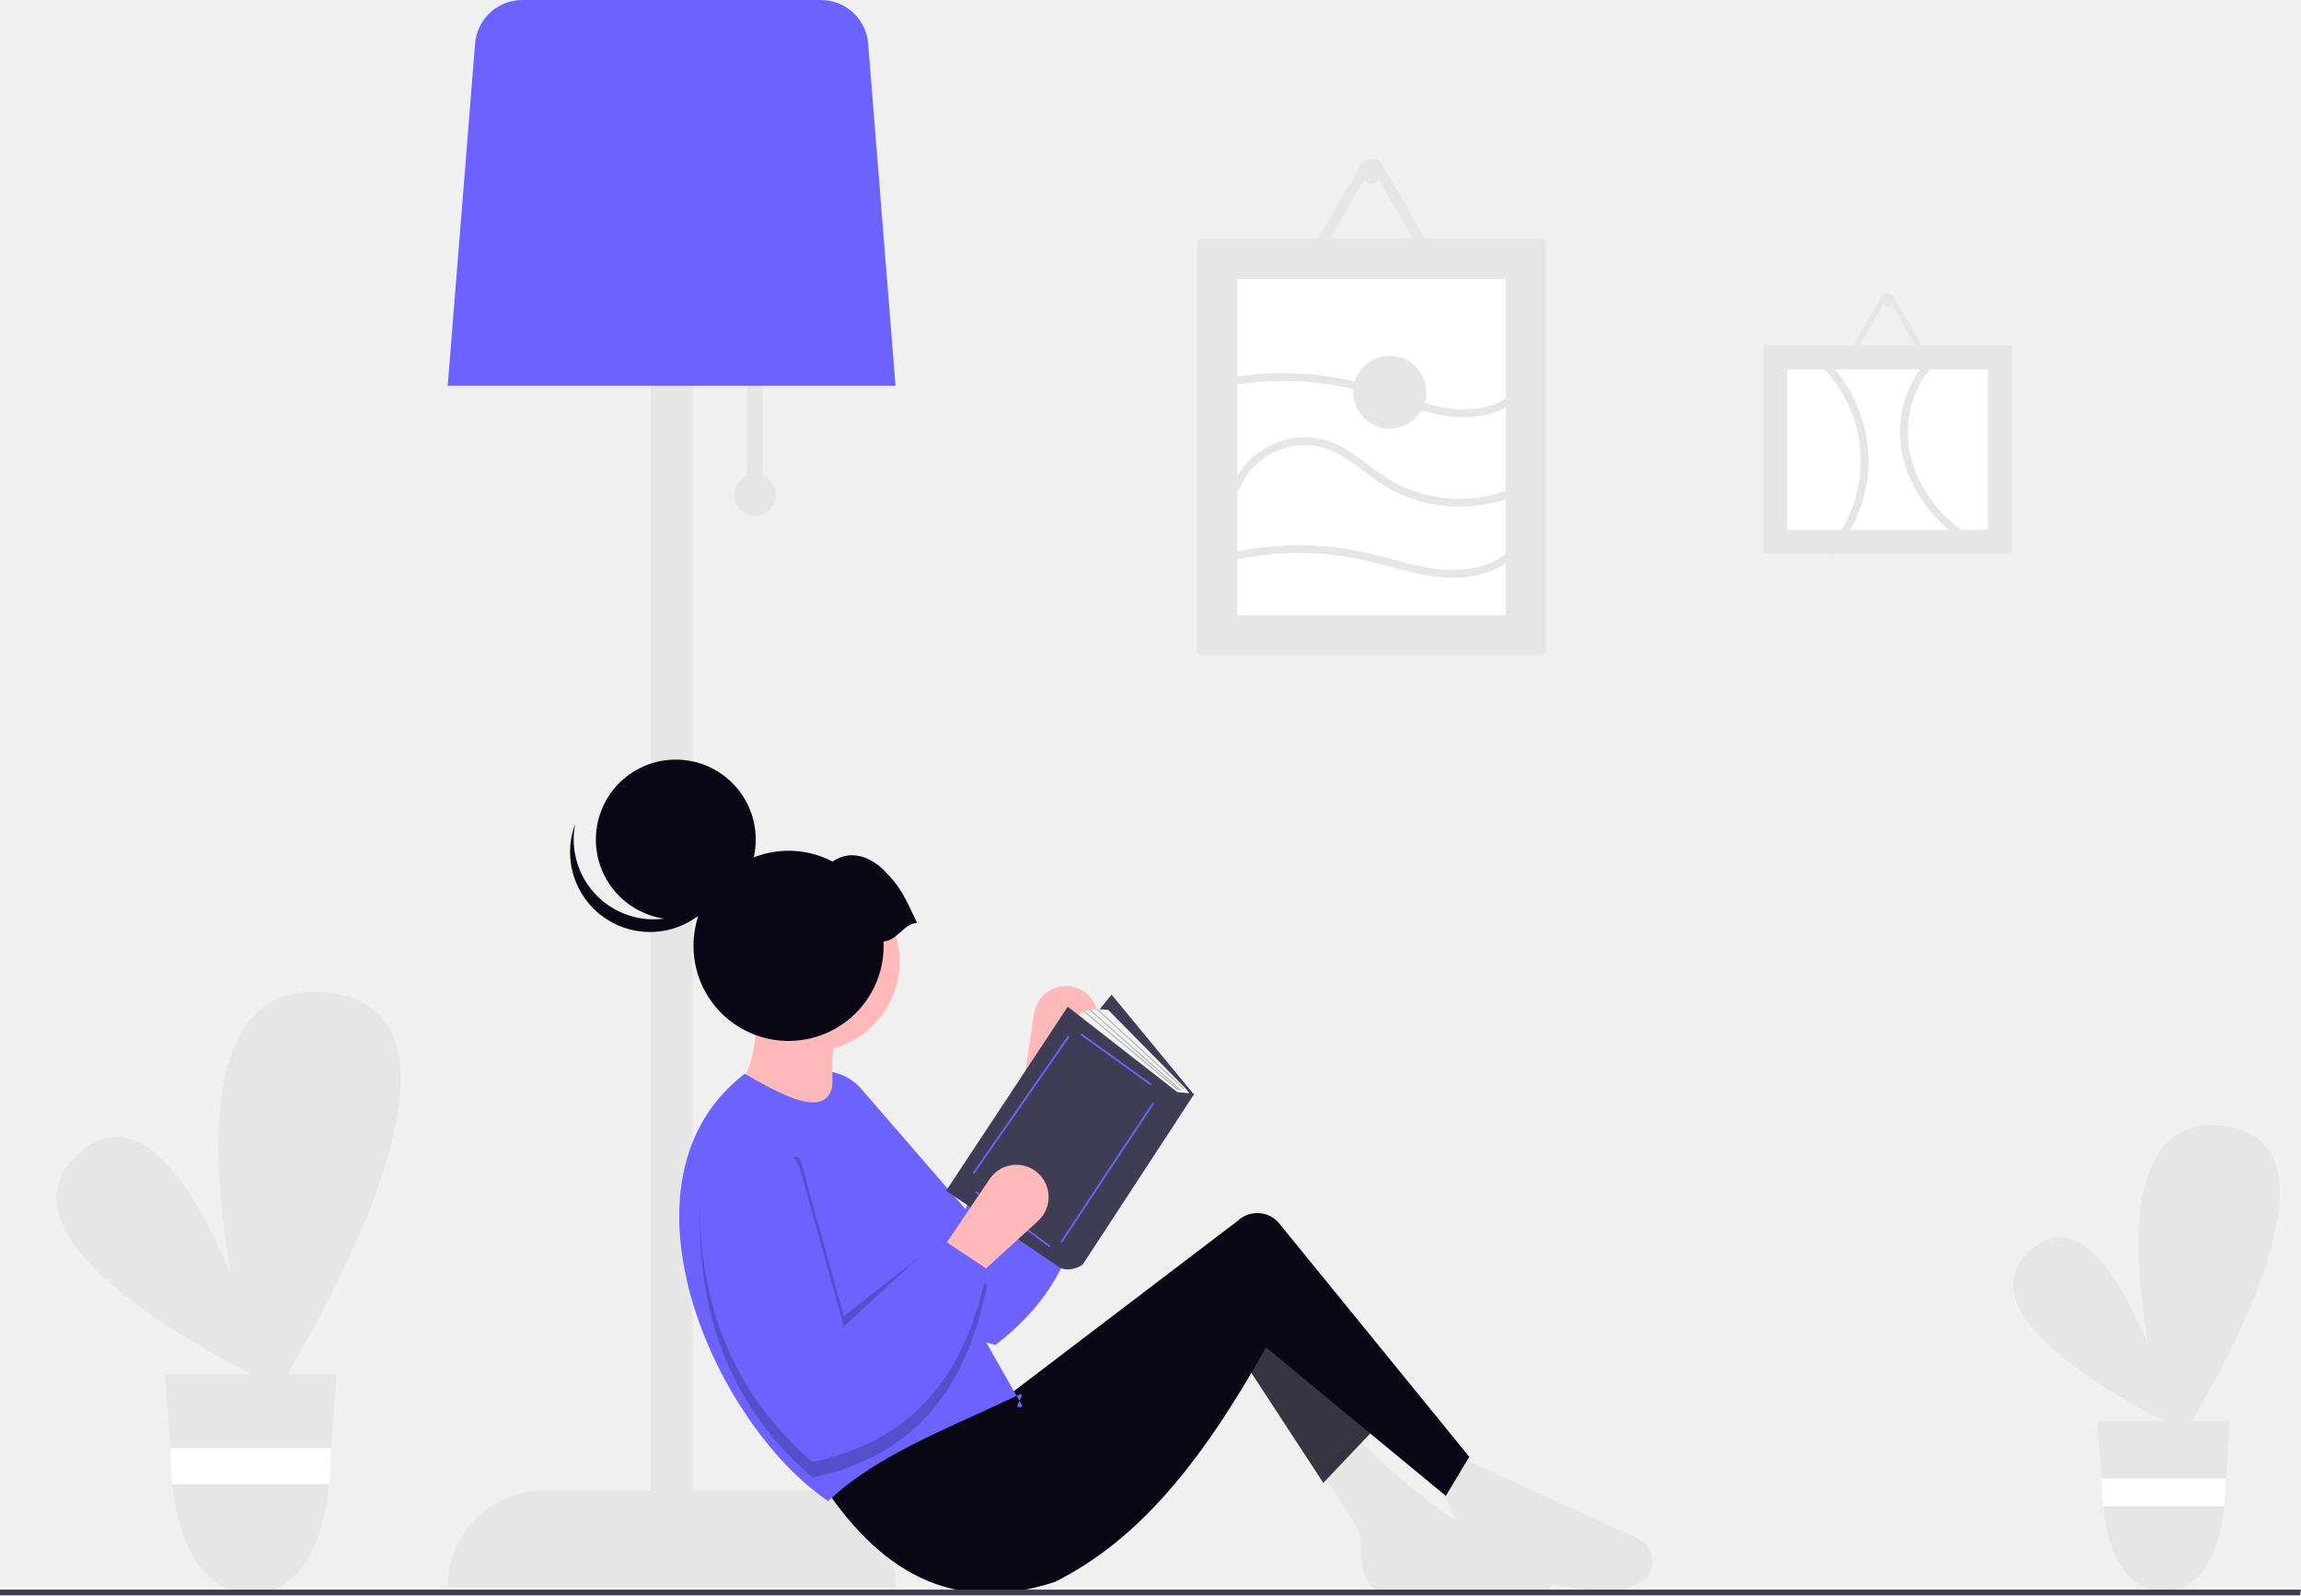
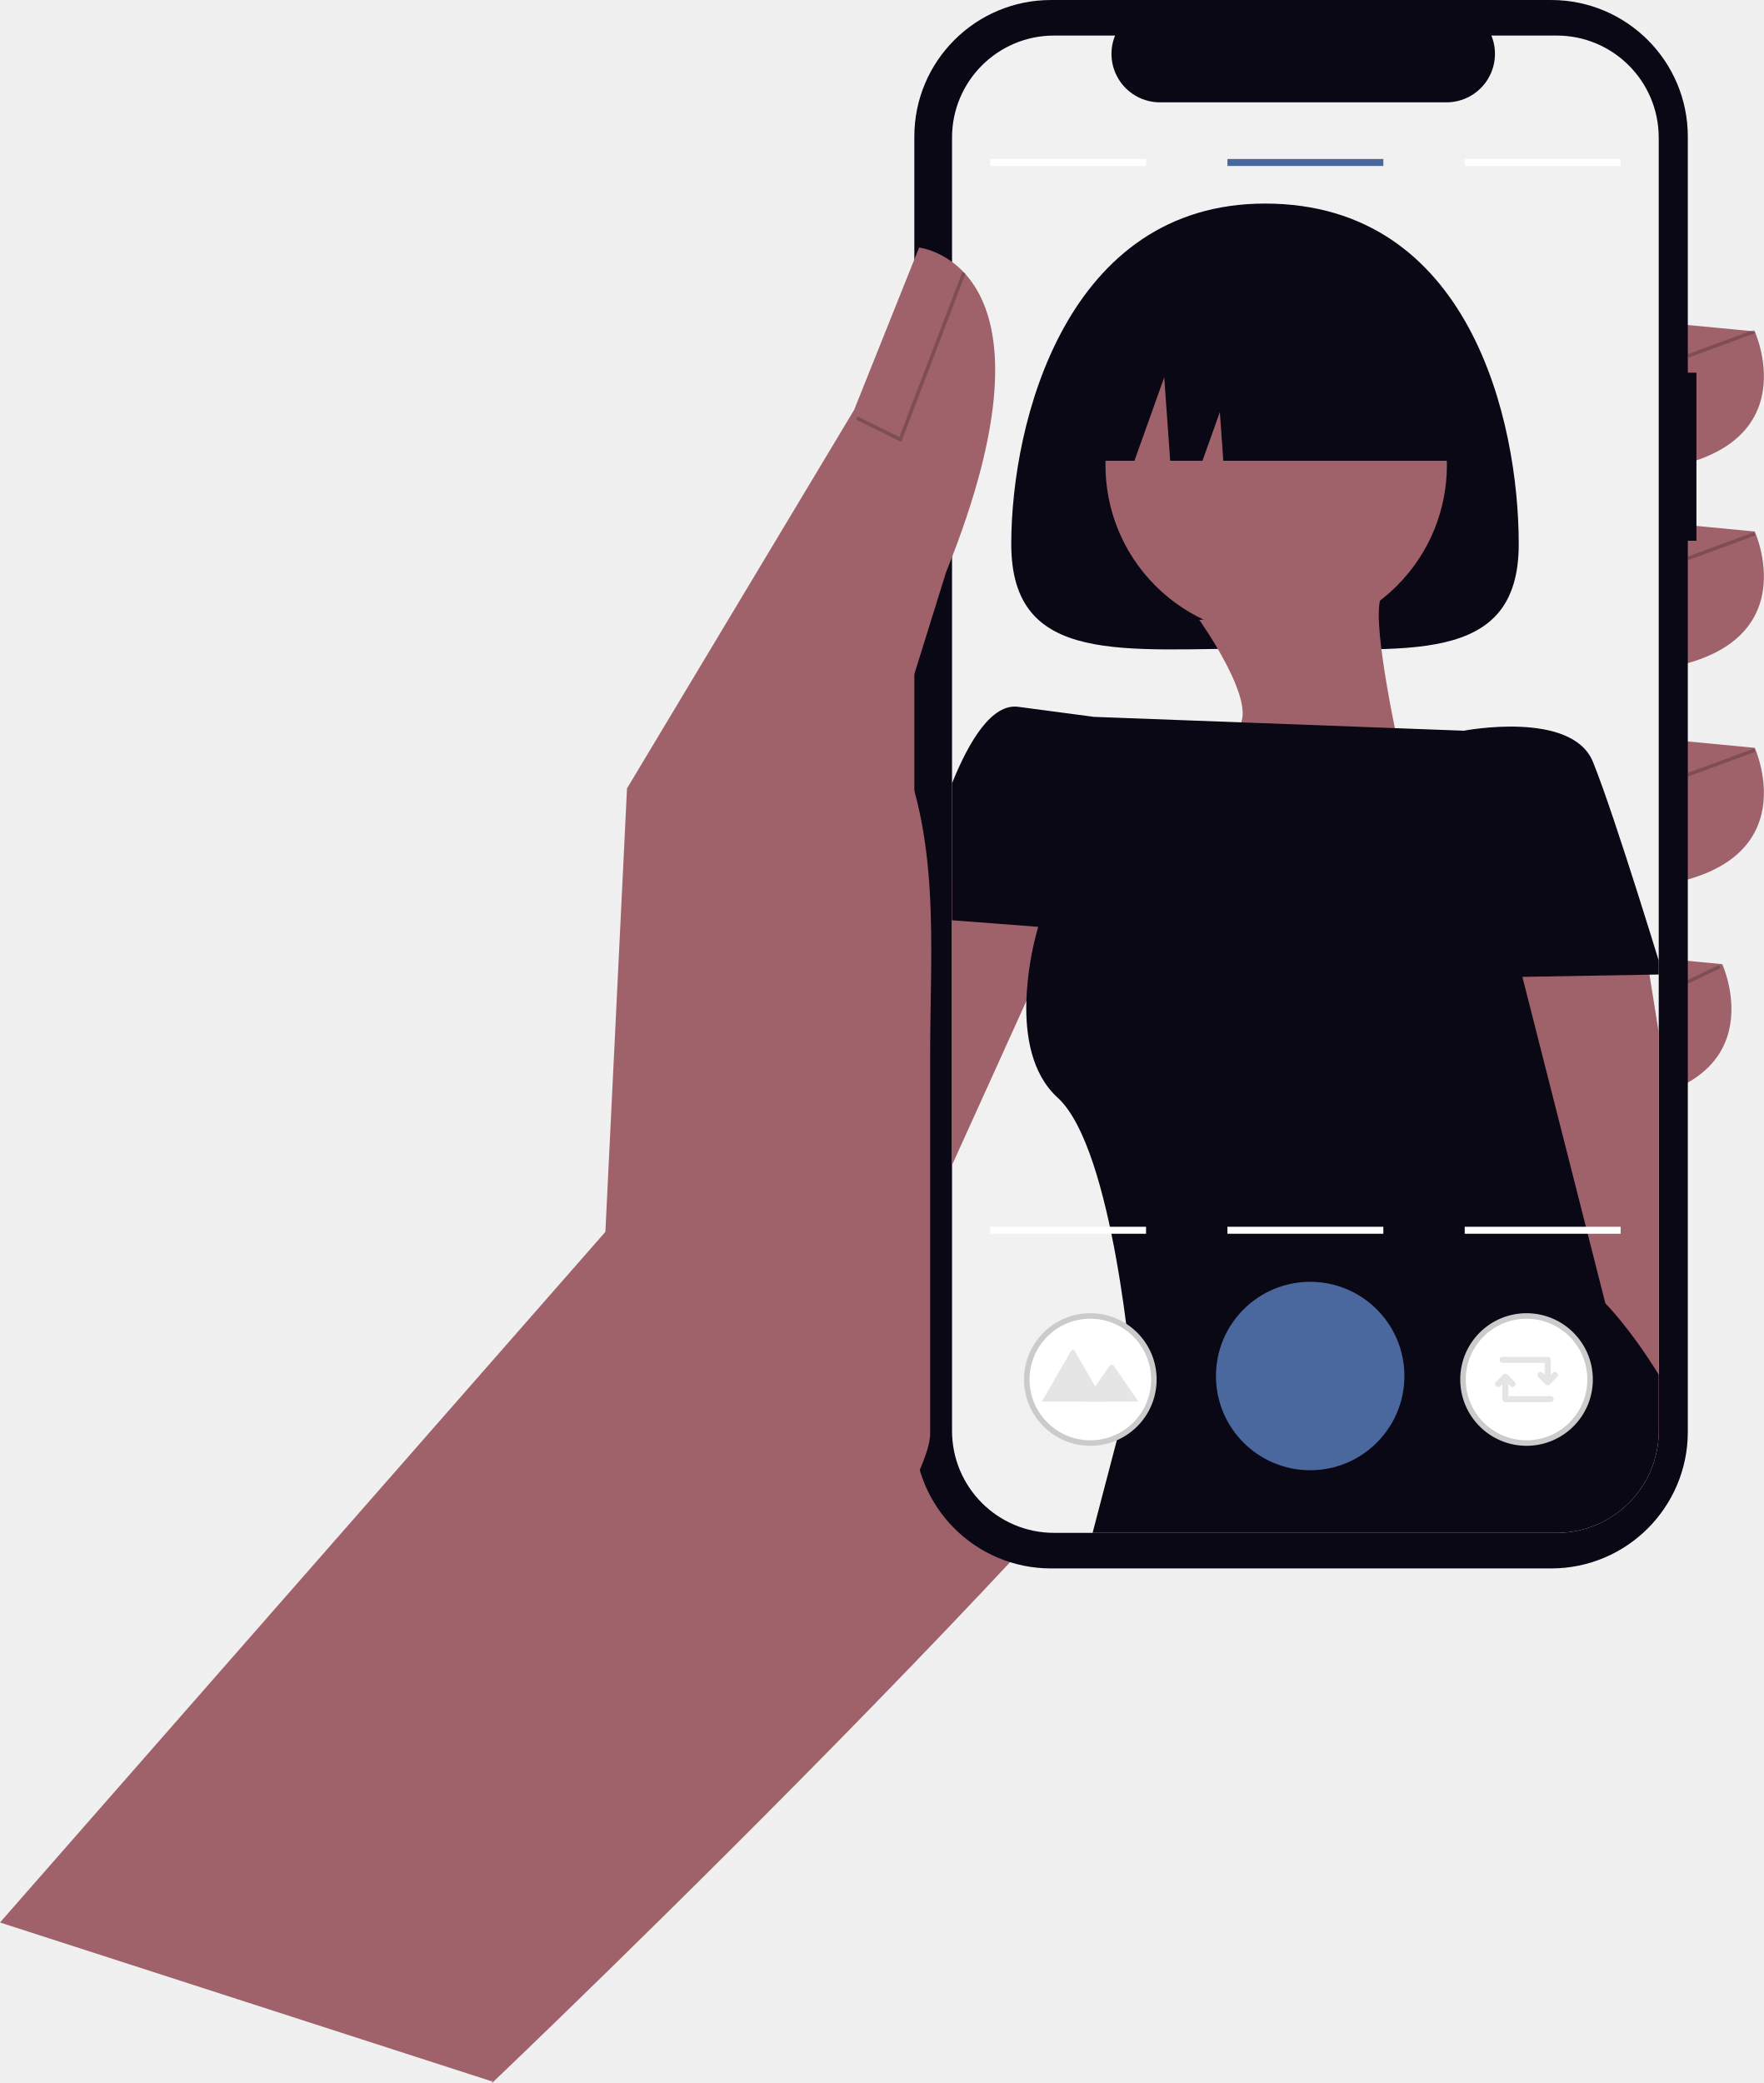
- <svg xmlns="http://www.w3.org/2000/svg" width="924.828" height="641.181" viewBox="0 0 924.828 641.181" role="img" artist="Katerina Limpitsouni" source="https://undraw.co/">
-   <g id="Group_38" data-name="Group 38" transform="translate(-518.523 -233.926)">
-     <path id="Path_568-2106" data-name="Path 568" d="M265.274,678.706S147.642,624.554,188.966,587,265.274,678.706,265.274,678.706Z" transform="translate(361.027 110.69)" fill="#e6e6e6" />
-     <path id="Path_569-2107" data-name="Path 569" d="M260.278,693.981S206.21,516.33,285.827,524.826,260.278,693.981,260.278,693.981Z" transform="translate(363.975 108.052)" fill="#e6e6e6" />
-     <path id="Path_570-2108" data-name="Path 570" d="M221.829,671.266l2.269,29.717.036.513a136.548,136.548,0,0,0,.7,13.9c3.08,30.311,16.317,44.125,31.788,44.125s28.132-13.814,31.212-44.126a136.537,136.537,0,0,0,.7-13.9l.018-.414.009-.1,2.278-29.717Z" transform="translate(363.003 115.011)" fill="#e6e6e6" />
-     <path id="Path_571-2109" data-name="Path 571" d="M288.464,699.637l-.009.1-.018.414a136.555,136.555,0,0,1-.7,13.9h-63a136.529,136.529,0,0,1-.7-13.9l-.036-.513Z" transform="translate(363.105 116.357)" fill="#fff" />
-     <path id="Path_572-2110" data-name="Path 572" d="M996.892,695.05s-91.073-41.926-59.079-71S996.892,695.05,996.892,695.05Z" transform="translate(396.638 112.52)" fill="#e6e6e6" />
-     <path id="Path_573-2111" data-name="Path 573" d="M993.024,706.875s-41.861-137.54,19.781-130.962S993.024,706.875,993.024,706.875Z" transform="translate(398.921 110.478)" fill="#e6e6e6" />
-     <path id="Path_574-2112" data-name="Path 574" d="M963.256,689.289l1.757,23.008.028.4a105.7,105.7,0,0,0,.544,10.758c2.384,23.468,12.633,34.163,24.611,34.163s21.781-10.7,24.165-34.163a105.684,105.684,0,0,0,.544-10.758l.014-.321.007-.077,1.764-23.008Z" transform="translate(398.167 115.866)" fill="#e6e6e6" />
-     <path id="Path_575-2113" data-name="Path 575" d="M1014.846,711.255l-.007.077-.014.321a105.684,105.684,0,0,1-.544,10.758H965.505a105.683,105.683,0,0,1-.544-10.758l-.028-.4Z" transform="translate(398.247 116.908)" fill="#fff" />
-     <path id="Path_576-2114" data-name="Path 576" d="M451.762,328.343V287.926h-6.285v40.417a8.379,8.379,0,1,0,6.285,0Z" transform="translate(373.361 96.83)" fill="#e6e6e6" />
-     <path id="Path_577-2115" data-name="Path 577" d="M471.643,739.546H428.7V217.926H411.94v521.62H369A38.755,38.755,0,0,0,330.241,778.3H510.4a38.755,38.755,0,0,0-38.755-38.755Z" transform="translate(368.144 93.51)" fill="#e6e6e6" />
-     <path id="Path_578-2116" data-name="Path 578" d="M330.324,298.945H510.307L499.3,161.376a19.061,19.061,0,0,0-18.9-17.45H360.231a19.061,19.061,0,0,0-18.9,17.45Z" transform="translate(368.148 90)" fill="#6c63ff" />
-     <path id="Path_579-2117" data-name="Path 579" d="M570.485,522.454h0a12.957,12.957,0,0,0-14.934,10.829l-5.067,33.254,17.241,4.573,12.633-30.984a12.957,12.957,0,0,0-9.872-17.673Z" transform="translate(378.59 107.945)" fill="#ffb9b9" />
-     <path id="Path_580-2118" data-name="Path 580" d="M574.718,564.927c9.568,38.024,5.45,72.8-30.179,100.109-42.734-11.78-71.157-40.2-88.5-81.509a20.618,20.618,0,0,1,11.891-27.33h0a20.607,20.607,0,0,1,22.686,5.847l41.93,48.4,19.67-48.8Z" transform="translate(374.035 109.493)" fill="#6c63ff" />
-     <path id="Path_581-2119" data-name="Path 581" d="M781.443,757.4c-39.02-2.073-63.26-15.471-69.13-42.945l6.285-11.522,71.953,32.778a10.064,10.064,0,0,1-.708,18.608Z" transform="translate(386.265 116.513)" fill="#e6e6e6" />
-     <path id="Path_582-2120" data-name="Path 582" d="M753.521,758.054c-20.274-.614-39.771-.423-58.246.827a12.34,12.34,0,0,1-13.142-11.329l-1.109-13.865-15.711-25.138,13.617-13.617c22.883,22.791,47.979,41.934,77.785,53.314a5.375,5.375,0,0,1-3.193,9.807Z" transform="translate(384.036 116.134)" fill="#e6e6e6" />
-     <path id="Path_583-2121" data-name="Path 583" d="M652.447,663.377C626.558,709.7,601.1,740.929,567.6,757.646c-41.2,13.6-71.32-4.418-94.792-41.373L540.9,671.233l9.951,9.951,90.182-68.626a11.515,11.515,0,0,1,16.2.36l76.921,94.451-9.427,15.711Z" transform="translate(374.906 112.077)" fill="#090814" />
-     <path id="Path_584-2122" data-name="Path 584" d="M509.4,572.185l-35.613-54.466,8.379-15.712L529.3,551.236Z" transform="translate(540.995 257.736)" fill="#090814" opacity="0.798" />
-     <path id="Path_585-2123" data-name="Path 585" d="M481.115,577.972l-39.8-13.617a49.433,49.433,0,0,0,7.332-31.423h32.47C479.268,548.914,478.991,564.073,481.115,577.972Z" transform="translate(373.412 108.45)" fill="#ffb9b9" />
-     <path id="Path_586-2124" data-name="Path 586" d="M557.156,689.619c-5.967,2.45,3.448-7.028-2.195-4.329-27.275,13.05-56.131,23.638-75.939,42.421-46.289-31.433-89.193-129.062-33.518-171.778,19,11.121,35.98,19.079,35.613,0Z" transform="translate(372.362 109.541)" fill="#6c63ff" />
-     <path id="Path_587-2125" data-name="Path 587" d="M542.538,628.892l-19.377-6.808-38.231,29.852-17.138-61.7c-1.189-4.279-3.115-2.11-5.88.862a20.6,20.6,0,0,0-34.568,14.2C425.3,650.054,438.8,687.915,472.36,716.876c43.895-9.4,62.523-39.055,70.178-77.51l-2.075-1.383Q541.61,633.526,542.538,628.892Z" transform="translate(372.74 110.949)" opacity="0.2" />
-     <path id="Path_589-2126" data-name="Path 589" d="M380.285,441.121l32.593,38.318,48.89-57.7-33.034-40.081Z" transform="translate(536.56 252.028)" fill="#3f3d56" />
-     <path id="Path_590-2127" data-name="Path 590" d="M610.368,566.721l-38.759-31.712c2.2-5.285,12.773-3.524,12.773-3.524l30.34,30.759a16.6,16.6,0,0,1,2.693,3.6h0Z" transform="translate(379.592 108.368)" fill="#f2f2f2" />
-     <path id="Path_591-2128" data-name="Path 591" d="M614.5,564.566l-44.045-34.355-48.89,74L567.6,635.258c4.4,1.762,8.809-1.321,8.809-1.321l44.926-68.71Z" transform="translate(377.219 108.321)" fill="#3f3d56" />
-     <rect id="Rectangle_195" data-name="Rectangle 195" width="0.714" height="34.715" transform="matrix(0.584, -0.812, 0.812, 0.584, 952.756, 649.837)" fill="#6c63ff" />
-     <rect id="Rectangle_196" data-name="Rectangle 196" width="67.065" height="0.714" transform="matrix(0.552, -0.834, 0.834, 0.552, 944.741, 733.032)" fill="#6c63ff" />
-     <rect id="Rectangle_197" data-name="Rectangle 197" width="0.714" height="37.175" transform="translate(910.468 713.251) rotate(-53.656)" fill="#6c63ff" />
-     <rect id="Rectangle_198" data-name="Rectangle 198" width="67.078" height="0.714" transform="translate(909.507 705.278) rotate(-55.162)" fill="#6c63ff" />
-     <rect id="Rectangle_199" data-name="Rectangle 199" width="0.44" height="47.306" transform="translate(959.366 639.742) rotate(-47.455)" fill="#b3b3b3" />
-     <rect id="Rectangle_200" data-name="Rectangle 200" width="0.441" height="48.589" transform="translate(956.469 640.022) rotate(-48.561)" fill="#b3b3b3" />
-     <rect id="Rectangle_201" data-name="Rectangle 201" width="0.441" height="49.227" transform="matrix(0.64, -0.768, 0.768, 0.64, 954.197, 640.671)" fill="#b3b3b3" />
-     <path id="Path_592-2129" data-name="Path 592" d="M557.28,593.2h0a12.956,12.956,0,0,0-18.135,3.382l-18.833,27.872,13.617,11.522L558.624,613.4a12.957,12.957,0,0,0-1.344-20.2Z" transform="translate(377.159 111.198)" fill="#ffb9b9" />
-     <path id="Path_593-2130" data-name="Path 593" d="M542.538,633.367c-7.654,38.455-26.283,68.111-70.178,77.51C438.8,681.915,425.3,644.053,427.343,599.3A20.617,20.617,0,0,1,449.8,579.706h0a20.607,20.607,0,0,1,17.99,15.007l17.138,61.7,38.689-35.656Z" transform="translate(372.74 110.664)" fill="#6c63ff" />
-     <path id="Path_594-2131" data-name="Path 594" d="M924.415,612.252H0v-2.285H924.828Z" transform="translate(518.523 262.856)" fill="#3f3d56" />
-     <path id="Path_595-2132" data-name="Path 595" d="M619.907,235.433a2.1,2.1,0,0,0-2.095,2.095v163.4a2.1,2.1,0,0,0,2.095,2.095H756.073a2.1,2.1,0,0,0,2.095-2.095v-163.4a2.1,2.1,0,0,0-2.095-2.095Z" transform="translate(381.784 94.34)" fill="#e6e6e6" />
-     <path id="Path_596-2133" data-name="Path 596" d="M633.313,386.051H741.2V250.933H633.313Z" transform="translate(382.519 95.075)" fill="#fff" />
-     <path id="Path_597-2134" data-name="Path 597" d="M836.3,276.433a1.252,1.252,0,0,0-1.251,1.251v81.293a1.252,1.252,0,0,0,1.251,1.251h97.552a1.252,1.252,0,0,0,1.251-1.251V277.684a1.252,1.252,0,0,0-1.251-1.251Z" transform="translate(392.087 96.285)" fill="#e6e6e6" />
-     <path id="Path_598-2135" data-name="Path 598" d="M844.305,285.687V350.1h80.668V285.687Z" transform="translate(392.526 96.724)" fill="#fff" />
-     <path id="Path_599-2136" data-name="Path 599" d="M704.962,248.4h-38.1a5.225,5.225,0,0,1-4.535-7.856l19.049-32.994.048-.081a5.175,5.175,0,0,1,3.966-2.512l.028,0c.163-.015.328-.023.494-.023a5.184,5.184,0,0,1,4.535,2.619L709.5,240.546a5.237,5.237,0,0,1-4.535,7.856Zm-39.15-5.242a1.077,1.077,0,0,0,.144.529,1.03,1.03,0,0,0,.907.524h38.1a1.029,1.029,0,0,0,.907-.524,1.076,1.076,0,0,0,.144-.528,1.031,1.031,0,0,0-.144-.519L686.82,209.646a1.048,1.048,0,0,0-1.815,0L665.956,242.64A1.028,1.028,0,0,0,665.812,243.159Z" transform="translate(383.861 92.893)" fill="#e6e6e6" />
-     <circle id="Ellipse_91" data-name="Ellipse 91" cx="3.142" cy="3.142" r="3.142" transform="translate(1066.631 301.492)" fill="#e6e6e6" />
-     <path id="Path_600-2137" data-name="Path 600" d="M893.737,280H873.081a2.833,2.833,0,0,1-2.459-4.259l10.328-17.888.026-.044a2.806,2.806,0,0,1,2.15-1.362h.015c.088-.008.178-.012.268-.012a2.811,2.811,0,0,1,2.459,1.42L896.2,275.741A2.84,2.84,0,0,1,893.737,280Zm-21.226-2.842a.582.582,0,0,0,.078.287.558.558,0,0,0,.492.284h20.656a.558.558,0,0,0,.492-.284.584.584,0,0,0,.078-.286.56.56,0,0,0-.078-.281L883.9,258.988a.568.568,0,0,0-.984,0l-10.328,17.888a.556.556,0,0,0-.078.281Z" transform="translate(393.756 95.336)" fill="#e6e6e6" />
-     <circle id="Ellipse_92" data-name="Ellipse 92" cx="1.704" cy="1.704" r="1.704" transform="translate(1275.461 353.757)" fill="#e6e6e6" />
-     <path id="Path_601-2138" data-name="Path 601" d="M634.633,331.72a27.747,27.747,0,0,1,15.986-15.007,27.423,27.423,0,0,1,22.846,1.421c8.174,4.338,14.708,11.158,23.01,15.31a58.843,58.843,0,0,0,25.962,6.116A58.11,58.11,0,0,0,751.548,332a1.572,1.572,0,0,0-1.586-2.713,55.874,55.874,0,0,1-52.822.969c-8.328-4.367-14.927-11.418-23.411-15.509a30.249,30.249,0,0,0-23.285-1.307A31.261,31.261,0,0,0,631.6,330.884c-.762,1.872,2.276,2.686,3.03.835Z" transform="translate(382.432 97.958)" fill="#e6e6e6" />
-     <path id="Path_602-2139" data-name="Path 602" d="M632.209,359.31a119.62,119.62,0,0,1,52.937.183c15.467,3.587,31.433,10.04,47.379,5.227,7.124-2.15,13.654-6.451,17.314-13.069.979-1.771-1.733-3.358-2.713-1.586-6.891,12.461-23.036,14.564-35.787,12.519-8.52-1.366-16.731-4.106-25.118-6.066a122.421,122.421,0,0,0-54.848-.239C629.4,356.721,630.236,359.751,632.209,359.31Z" transform="translate(382.373 99.74)" fill="#e6e6e6" />
-     <path id="Path_603-2140" data-name="Path 603" d="M631.129,292.02a124.255,124.255,0,0,1,50.321,1.79c15.392,3.771,30.437,12.387,46.712,10.9,7.535-.689,14.995-3.46,20.113-9.224,1.339-1.508-.876-3.738-2.222-2.222-4.416,4.973-10.776,7.55-17.3,8.246-7.522.8-14.913-.756-22.073-2.97-7.925-2.451-15.624-5.556-23.682-7.582a127.261,127.261,0,0,0-52.7-1.966c-1.989.34-1.146,3.368.835,3.03Z" transform="translate(382.322 96.792)" fill="#e6e6e6" />
-     <path id="Path_604-2141" data-name="Path 604" d="M857.737,284.8a54.78,54.78,0,0,1,14.373,26.8,54.1,54.1,0,0,1-11.7,45.941c-1.3,1.533.91,3.766,2.222,2.222a58.042,58.042,0,0,0,13.3-30.033,57.287,57.287,0,0,0-15.976-47.153c-1.418-1.446-3.64.776-2.222,2.222Z" transform="translate(393.141 96.554)" fill="#e6e6e6" />
-     <path id="Path_605-2142" data-name="Path 605" d="M903.445,278.285c-9.63,7.063-15.021,18.463-15.78,30.255-.789,12.269,3.89,24.118,11.425,33.644a65.423,65.423,0,0,0,15.553,14.039c1.7,1.11,3.273-1.609,1.586-2.713-9.62-6.295-17.852-15.236-22.224-25.967a42.019,42.019,0,0,1-.091-32.2A34.4,34.4,0,0,1,905.031,281c1.614-1.184.048-3.912-1.586-2.713Z" transform="translate(394.578 96.358)" fill="#e6e6e6" />
-     <circle id="Ellipse_93" data-name="Ellipse 93" cx="14.664" cy="14.664" r="14.664" transform="translate(1062.442 376.907)" fill="#e6e6e6" />
-     <g id="Group_37" data-name="Group 37" transform="matrix(0.998, 0.07, -0.07, 0.998, 750.377, 536.361)">
-       <ellipse id="Ellipse_66" data-name="Ellipse 66" cx="36.302" cy="36.302" rx="36.302" ry="36.302" transform="translate(62.71 40.889)" fill="#ffb9b9" />
-       <ellipse id="Ellipse_67" data-name="Ellipse 67" cx="32.115" cy="32.115" rx="32.115" ry="32.115" transform="translate(9.987 0)" fill="#090814" />
-       <path id="Path_417-2143" data-name="Path 417" d="M14.4,30.033A32.118,32.118,0,0,0,63.986,13.17,32.118,32.118,0,1,1,1.338,0,32.106,32.106,0,0,0,14.4,30.033Z" transform="translate(0 28.676)" fill="#090814" />
-       <path id="Path_418-2144" data-name="Path 418" d="M89.067,25.4C83.461,15.366,81.316,11.178,74.087,5.063c-6.393-5.4-14.256-6.983-20.6-1.869A38.2,38.2,0,1,0,76.146,33.77C81.66,33,83.554,26.181,89.067,25.4Z" transform="translate(52.075 33.338)" fill="#090814" />
+ <svg xmlns="http://www.w3.org/2000/svg" width="609.663" height="720" viewBox="0 0 609.663 720" role="img" artist="Katerina Limpitsouni" source="https://undraw.co/">
+   <g id="Group_68" data-name="Group 68" transform="translate(-655 -180)">
+     <path id="Path_1071-182" data-name="Path 1071" d="M494.3,728.493l-6.031,115.789s255.092-242.79,286.871-313.827S747.1,283.694,747.1,283.694L614.37,356.6Z" transform="translate(336.799 55.718)" fill="#9f616a" />
+     <path id="Path_1072-183" data-name="Path 1072" d="M818.193,243.4l39.258,3.739s20.564,44.866-43,48.6Z" transform="translate(404.039 47.411)" fill="#9f616a" />
+     <path id="Path_1073-184" data-name="Path 1073" d="M818.193,300.743l39.258,3.739s20.564,44.866-43,48.6Z" transform="translate(404.039 59.232)" fill="#9f616a" />
+     <path id="Path_1074-185" data-name="Path 1074" d="M818.193,362.739l39.258,3.739s20.564,44.866-43,48.6Z" transform="translate(404.039 72.012)" fill="#9f616a" />
+     <path id="Path_1075-186" data-name="Path 1075" d="M808.893,424.735l39.257,3.739s20.563,44.866-43,48.6Z" transform="translate(402.122 84.792)" fill="#9f616a" />
+     <path id="Path_1076-187" data-name="Path 1076" d="M879.6,280.359h-2.979v-81.6a47.229,47.229,0,0,0-47.229-47.229H656.507a47.229,47.229,0,0,0-47.229,47.229V646.432a47.229,47.229,0,0,0,47.229,47.229H829.392a47.229,47.229,0,0,0,47.229-47.229V338.444H879.6Z" transform="translate(361.744 28.473)" fill="#090814" />
+     <path id="Path_1077-188" data-name="Path 1077" d="M864.338,196.984V644a35.264,35.264,0,0,1-35.272,35.268H655.35A35.266,35.266,0,0,1,620.083,644V196.984a35.266,35.266,0,0,1,35.269-35.268h21.081A16.755,16.755,0,0,0,691.945,184.8h99.048A16.762,16.762,0,0,0,806.5,161.716h22.567a35.266,35.266,0,0,1,35.267,35.269Z" transform="translate(363.972 30.573)" fill="#f1f1f1" />
+     <rect id="Rectangle_336" data-name="Rectangle 336" width="24.642" height="1.206" transform="translate(1238.158 302.496) rotate(-20.222)" opacity="0.2" />
+     <rect id="Rectangle_337" data-name="Rectangle 337" width="24.642" height="1.206" transform="translate(1238.158 372.452) rotate(-20.222)" opacity="0.2" />
+     <rect id="Rectangle_338" data-name="Rectangle 338" width="24.642" height="1.206" transform="translate(1238.158 447.233) rotate(-20.222)" opacity="0.2" />
+     <rect id="Rectangle_339" data-name="Rectangle 339" width="12.487" height="1.206" transform="translate(1237.911 518.921) rotate(-25.639)" opacity="0.2" />
+     <path id="Path_1078-189" data-name="Path 1078" d="M312.558,263.319l-14.052,31.01-25.691,56.7V250.739Z" transform="translate(711.238 231.688)" fill="#9f616a" />
+     <path id="Path_1079-190" data-name="Path 1079" d="M812.454,327.594c0,42.461-39.262,36.039-87.7,36.039s-87.7,6.422-87.7-36.039,19.179-117.728,87.7-117.728C795.636,209.866,812.454,285.132,812.454,327.594Z" transform="translate(367.472 40.499)" fill="#090814" />
+     <path id="Path_223-191" data-name="Path 223" d="M304.558,542.65s20.849,29.268,13.4,37.192,55.862,8.122,55.862,8.122-9.51-42.576-6.711-52.374Z" transform="translate(764.952 -148.376)" fill="#9f616a" />
+     <path id="Path_1080-192" data-name="Path 1080" d="M828.135,435.73l3.2,19.974V593.408a35,35,0,0,1-4.571,17.369l-32.107-56.291L783.085,436.6,780.2,407.156l43.505.917Z" transform="translate(396.979 81.168)" fill="#9f616a" />
+     <path id="Path_1081-193" data-name="Path 1081" d="M864.338,441.834c-1.544-5.018-4.161-13.5-7.164-22.953-5.283-16.657-11.748-36.377-15.583-45.773-7.321-17.935-44.627-10.747-44.627-10.747l-127.815-4.788s-4.764-.627-26.2-3.474c-8.986-1.194-16.814,11.4-22.868,26.439v47.341l29.78,2.268a107.475,107.475,0,0,0-4.089,25.655c-.338,11.88,1.761,25.16,10.819,33.4C676.12,507,682.4,587.138,682.4,587.138l-13.738,52.491h160.4a35.264,35.264,0,0,0,35.267-35.272V584.919c-10.12-16.379-18.43-24.617-18.43-24.617L817.214,447.443l43.928-.76,3.2-.06Z" transform="translate(363.971 70.215)" fill="#090814" />
+     <circle id="Ellipse_184" data-name="Ellipse 184" cx="59.01" cy="59.01" r="59.01" transform="translate(1012.641 340.754) rotate(-45)" fill="#9f616a" />
+     <path id="Path_1082-194" data-name="Path 1082" d="M653,294.246h23.34l10.3-28.831,2.059,28.831h11.156l6.006-16.818,1.2,16.818h82.89a62.468,62.468,0,0,0-62.468-62.468H715.468A62.468,62.468,0,0,0,653,294.245Z" transform="translate(370.757 45.016)" fill="#090814" />
+     <path id="Path_1083-195" data-name="Path 1083" d="M347.267,801.42,556.508,562.7l7.478-153.291L642.5,278.555l22.433-56.082s52.343,5.608,9.347,112.164l-17.759,57.017h0c16.009,34.48,12.241,72.038,12.241,110.053V632.36c0,30.765-134.545,198.341-151.61,223.939h0Z" transform="translate(307.733 43.097)" fill="#9f616a" />
+     <path id="Path_1084-196" data-name="Path 1084" d="M260.94,136.676,245.33,129l.532-1.083,14.422,7.088,21.771-57.078,1.127.431Z" transform="translate(705.572 196.065)" opacity="0.2" />
+     <circle id="Ellipse_185" data-name="Ellipse 185" cx="32.566" cy="32.566" r="32.566" transform="translate(1075.275 623.063)" fill="#4a679e" />
+     <circle id="Ellipse_186" data-name="Ellipse 186" cx="21.962" cy="21.962" r="21.962" transform="translate(1009.892 634.872)" fill="#fff" />
+     <path id="Path_1085-197" data-name="Path 1085" d="M663.63,573.7a22.917,22.917,0,1,1,22.917-22.917A22.917,22.917,0,0,1,663.63,573.7Zm0-43.924a21.007,21.007,0,1,0,21.007,21.007A21.007,21.007,0,0,0,663.63,529.776Z" transform="translate(368.224 106.051)" fill="#cbcbcb" />
+     <g id="Group_38" data-name="Group 38" transform="translate(1015.078 646.572)">
+       <path id="Path_63-198" data-name="Path 63" d="M667.288,556.259h-21.4a.439.439,0,0,1-.08-.006l10.123-17.534a.709.709,0,0,1,1.234,0l6.794,11.767.326.563Z" transform="translate(-645.804 -538.358)" fill="#e5e5e5" />
+       <path id="Path_65-199" data-name="Path 65" d="M676.66,555.376H658.148l3.587-5.21.258-.375,4.675-6.79a.946.946,0,0,1,1.405-.084.855.855,0,0,1,.067.084Z" transform="translate(-643.26 -537.475)" fill="#e5e5e5" />
    </g>
+     <circle id="Ellipse_187" data-name="Ellipse 187" cx="21.962" cy="21.962" r="21.962" transform="translate(1160.659 634.872)" fill="#fff" />
+     <path id="Path_1086-200" data-name="Path 1086" d="M788.629,573.7a22.917,22.917,0,1,1,22.917-22.917A22.917,22.917,0,0,1,788.629,573.7Zm0-43.924a21.007,21.007,0,1,0,21.007,21.007A21.007,21.007,0,0,0,788.629,529.776Z" transform="translate(393.992 106.051)" fill="#cbcbcb" />
+     <path id="Path_1087-201" data-name="Path 1087" d="M795.392,545.871l-.714.714v-5.17a1.045,1.045,0,0,0-1.045-1.045H777.962a1.045,1.045,0,0,0,0,2.089h14.626v4.126l-.714-.714a1.045,1.045,0,0,0-1.784.739v.052a1.045,1.045,0,0,0,.306.739l2.5,2.5a1.045,1.045,0,0,0,1.477,0l2.5-2.5a1.045,1.045,0,0,0,.306-.739v-.052a1.045,1.045,0,0,0-1.783-.738Z" transform="translate(396.302 108.629)" fill="#e5e5e5" />
+     <path id="Path_1088-202" data-name="Path 1088" d="M794.926,552.953H780.3v-4.126l.714.714a1.045,1.045,0,0,0,1.783-.739v-.052a1.045,1.045,0,0,0-.306-.739l-2.5-2.5a1.044,1.044,0,0,0-1.477,0l-2.5,2.5a1.045,1.045,0,0,0-.306.739v.052a1.045,1.045,0,0,0,1.784.739l.714-.714V554a1.045,1.045,0,0,0,1.045,1.045h15.671a1.045,1.045,0,0,0,0-2.09Z" transform="translate(396.053 109.626)" fill="#e5e5e5" />
+     <rect id="Rectangle_340" data-name="Rectangle 340" width="53.892" height="2.412" transform="translate(997.218 234.96)" fill="#fff" />
+     <rect id="Rectangle_341" data-name="Rectangle 341" width="53.892" height="2.412" transform="translate(1079.236 234.96)" fill="#4a679e" />
+     <rect id="Rectangle_342" data-name="Rectangle 342" width="53.892" height="2.412" transform="translate(1161.253 234.96)" fill="#fff" />
+     <rect id="Rectangle_343" data-name="Rectangle 343" width="53.892" height="2.412" transform="translate(997.218 604.04)" fill="#fff" />
+     <rect id="Rectangle_344" data-name="Rectangle 344" width="53.892" height="2.412" transform="translate(1079.236 604.04)" fill="#fff" />
+     <rect id="Rectangle_345" data-name="Rectangle 345" width="53.892" height="2.412" transform="translate(1161.253 604.04)" fill="#fff" />
  </g>
</svg>
